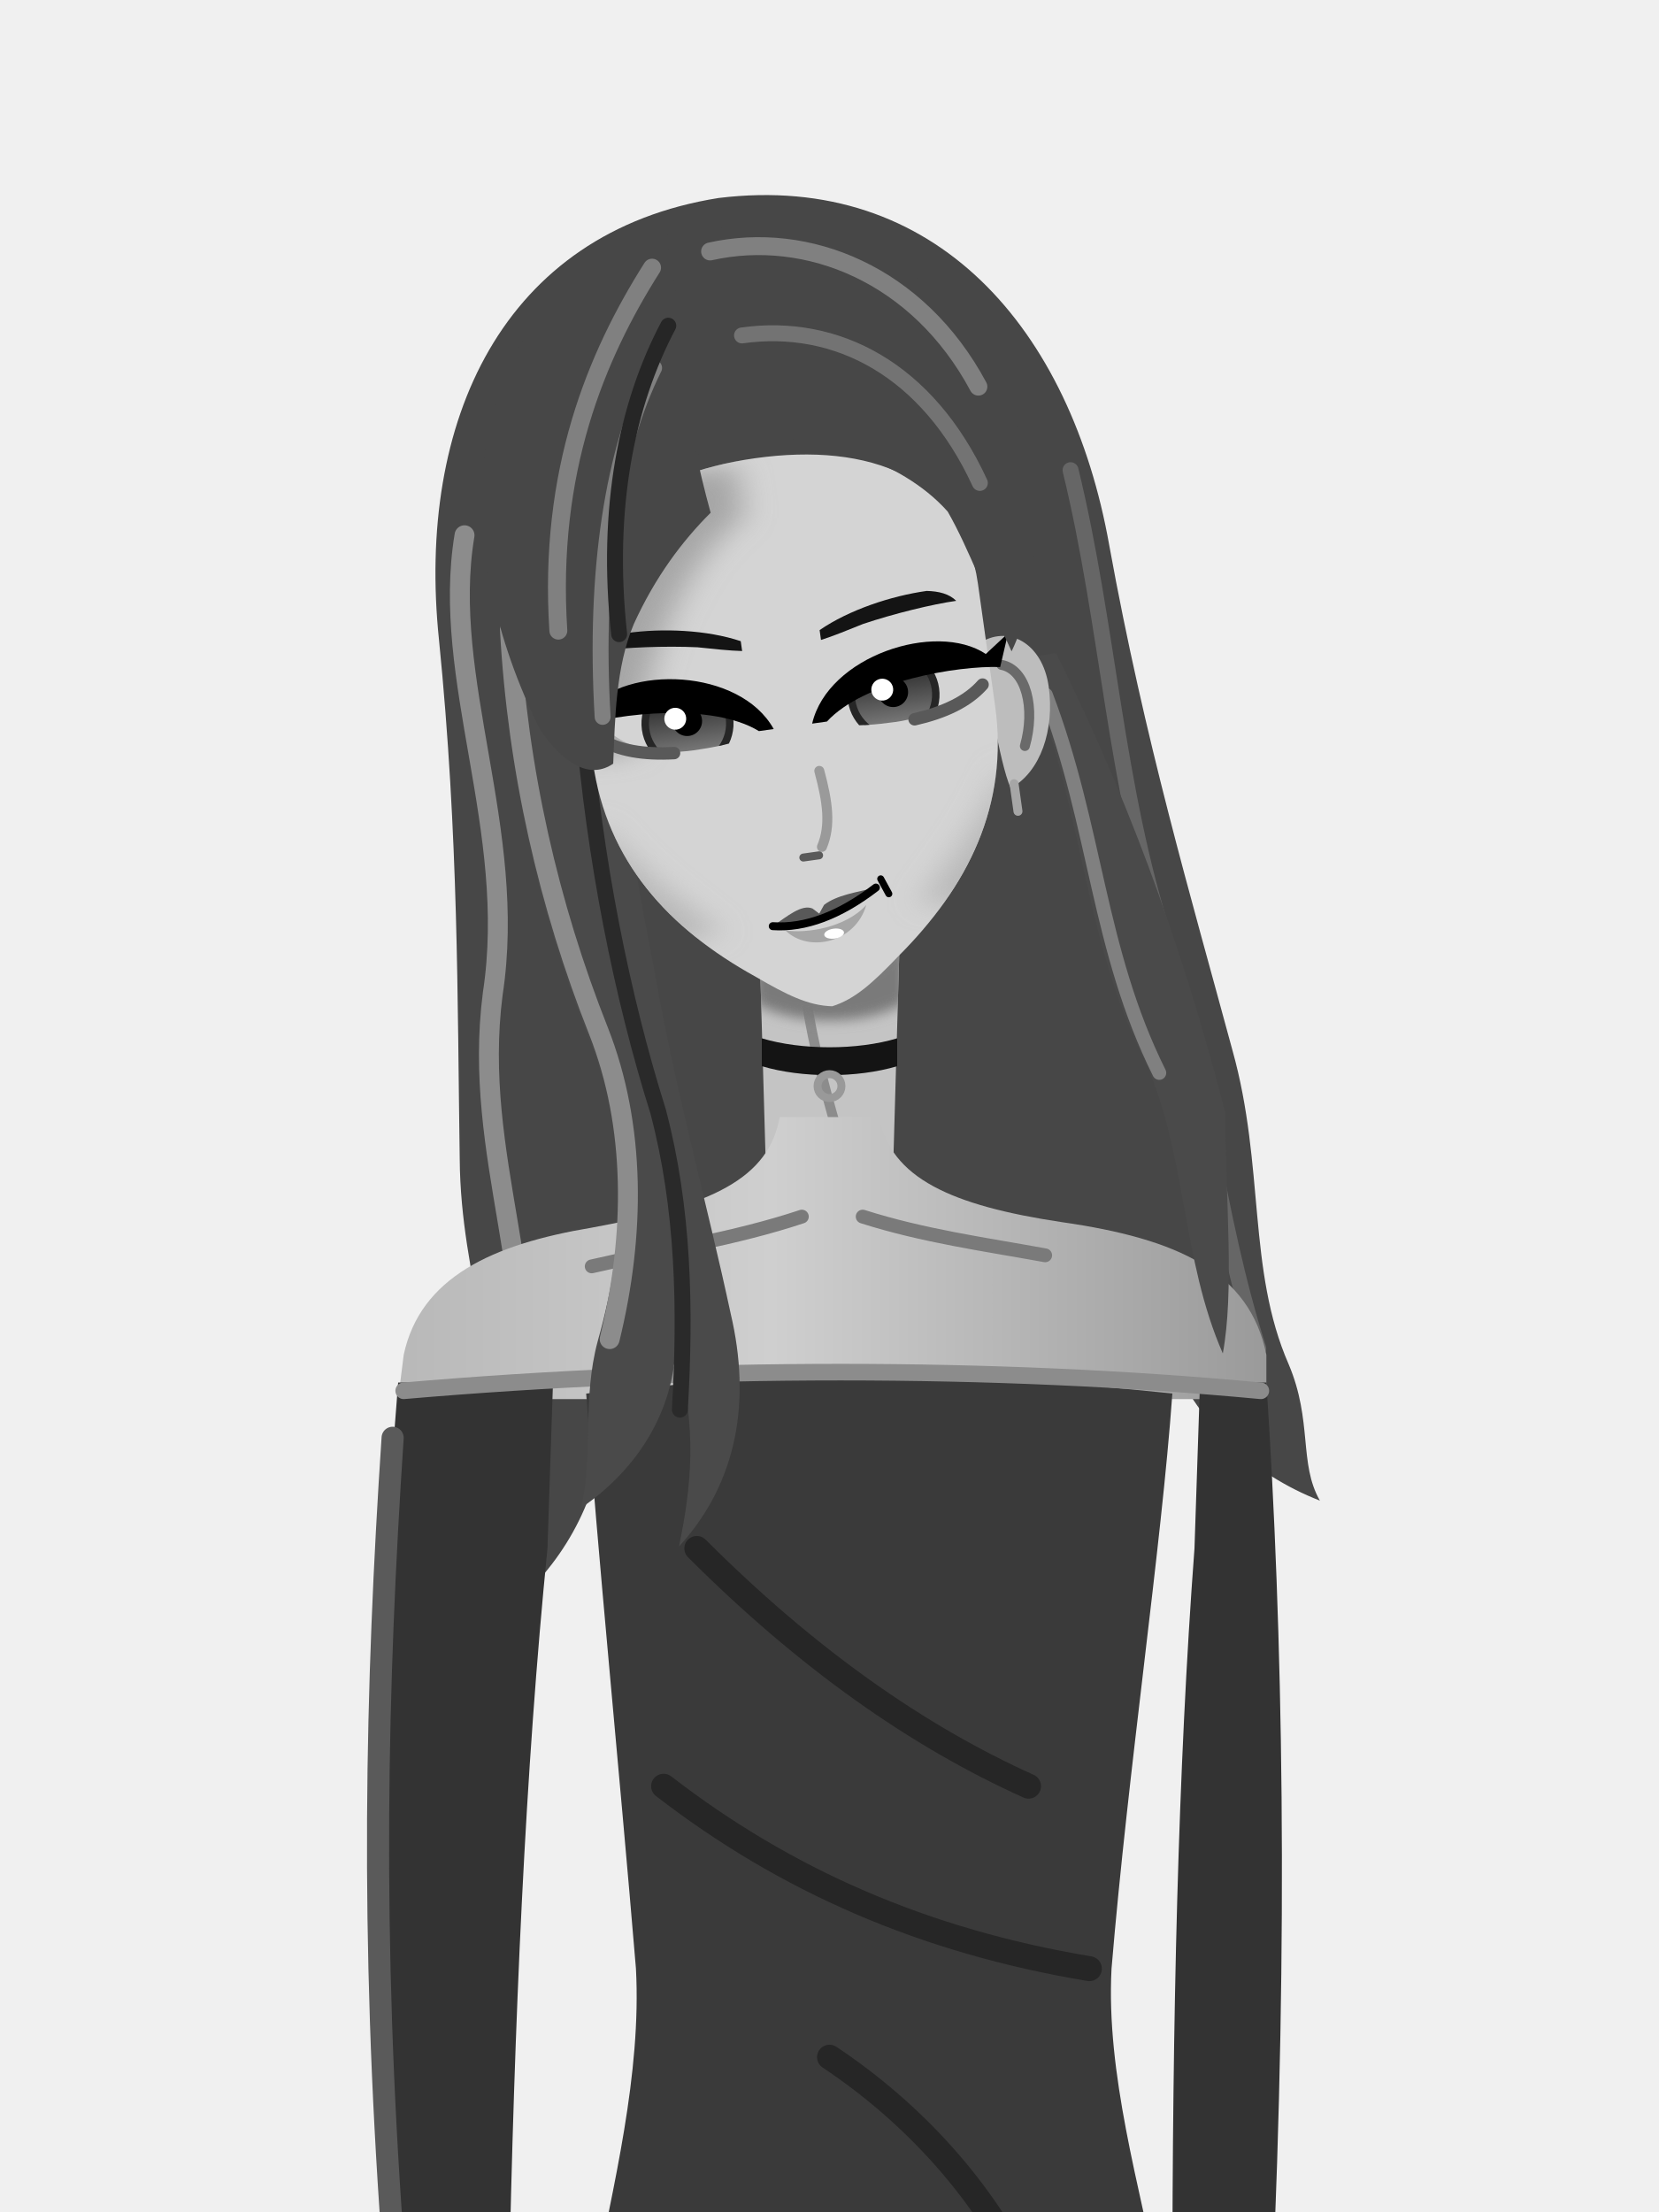
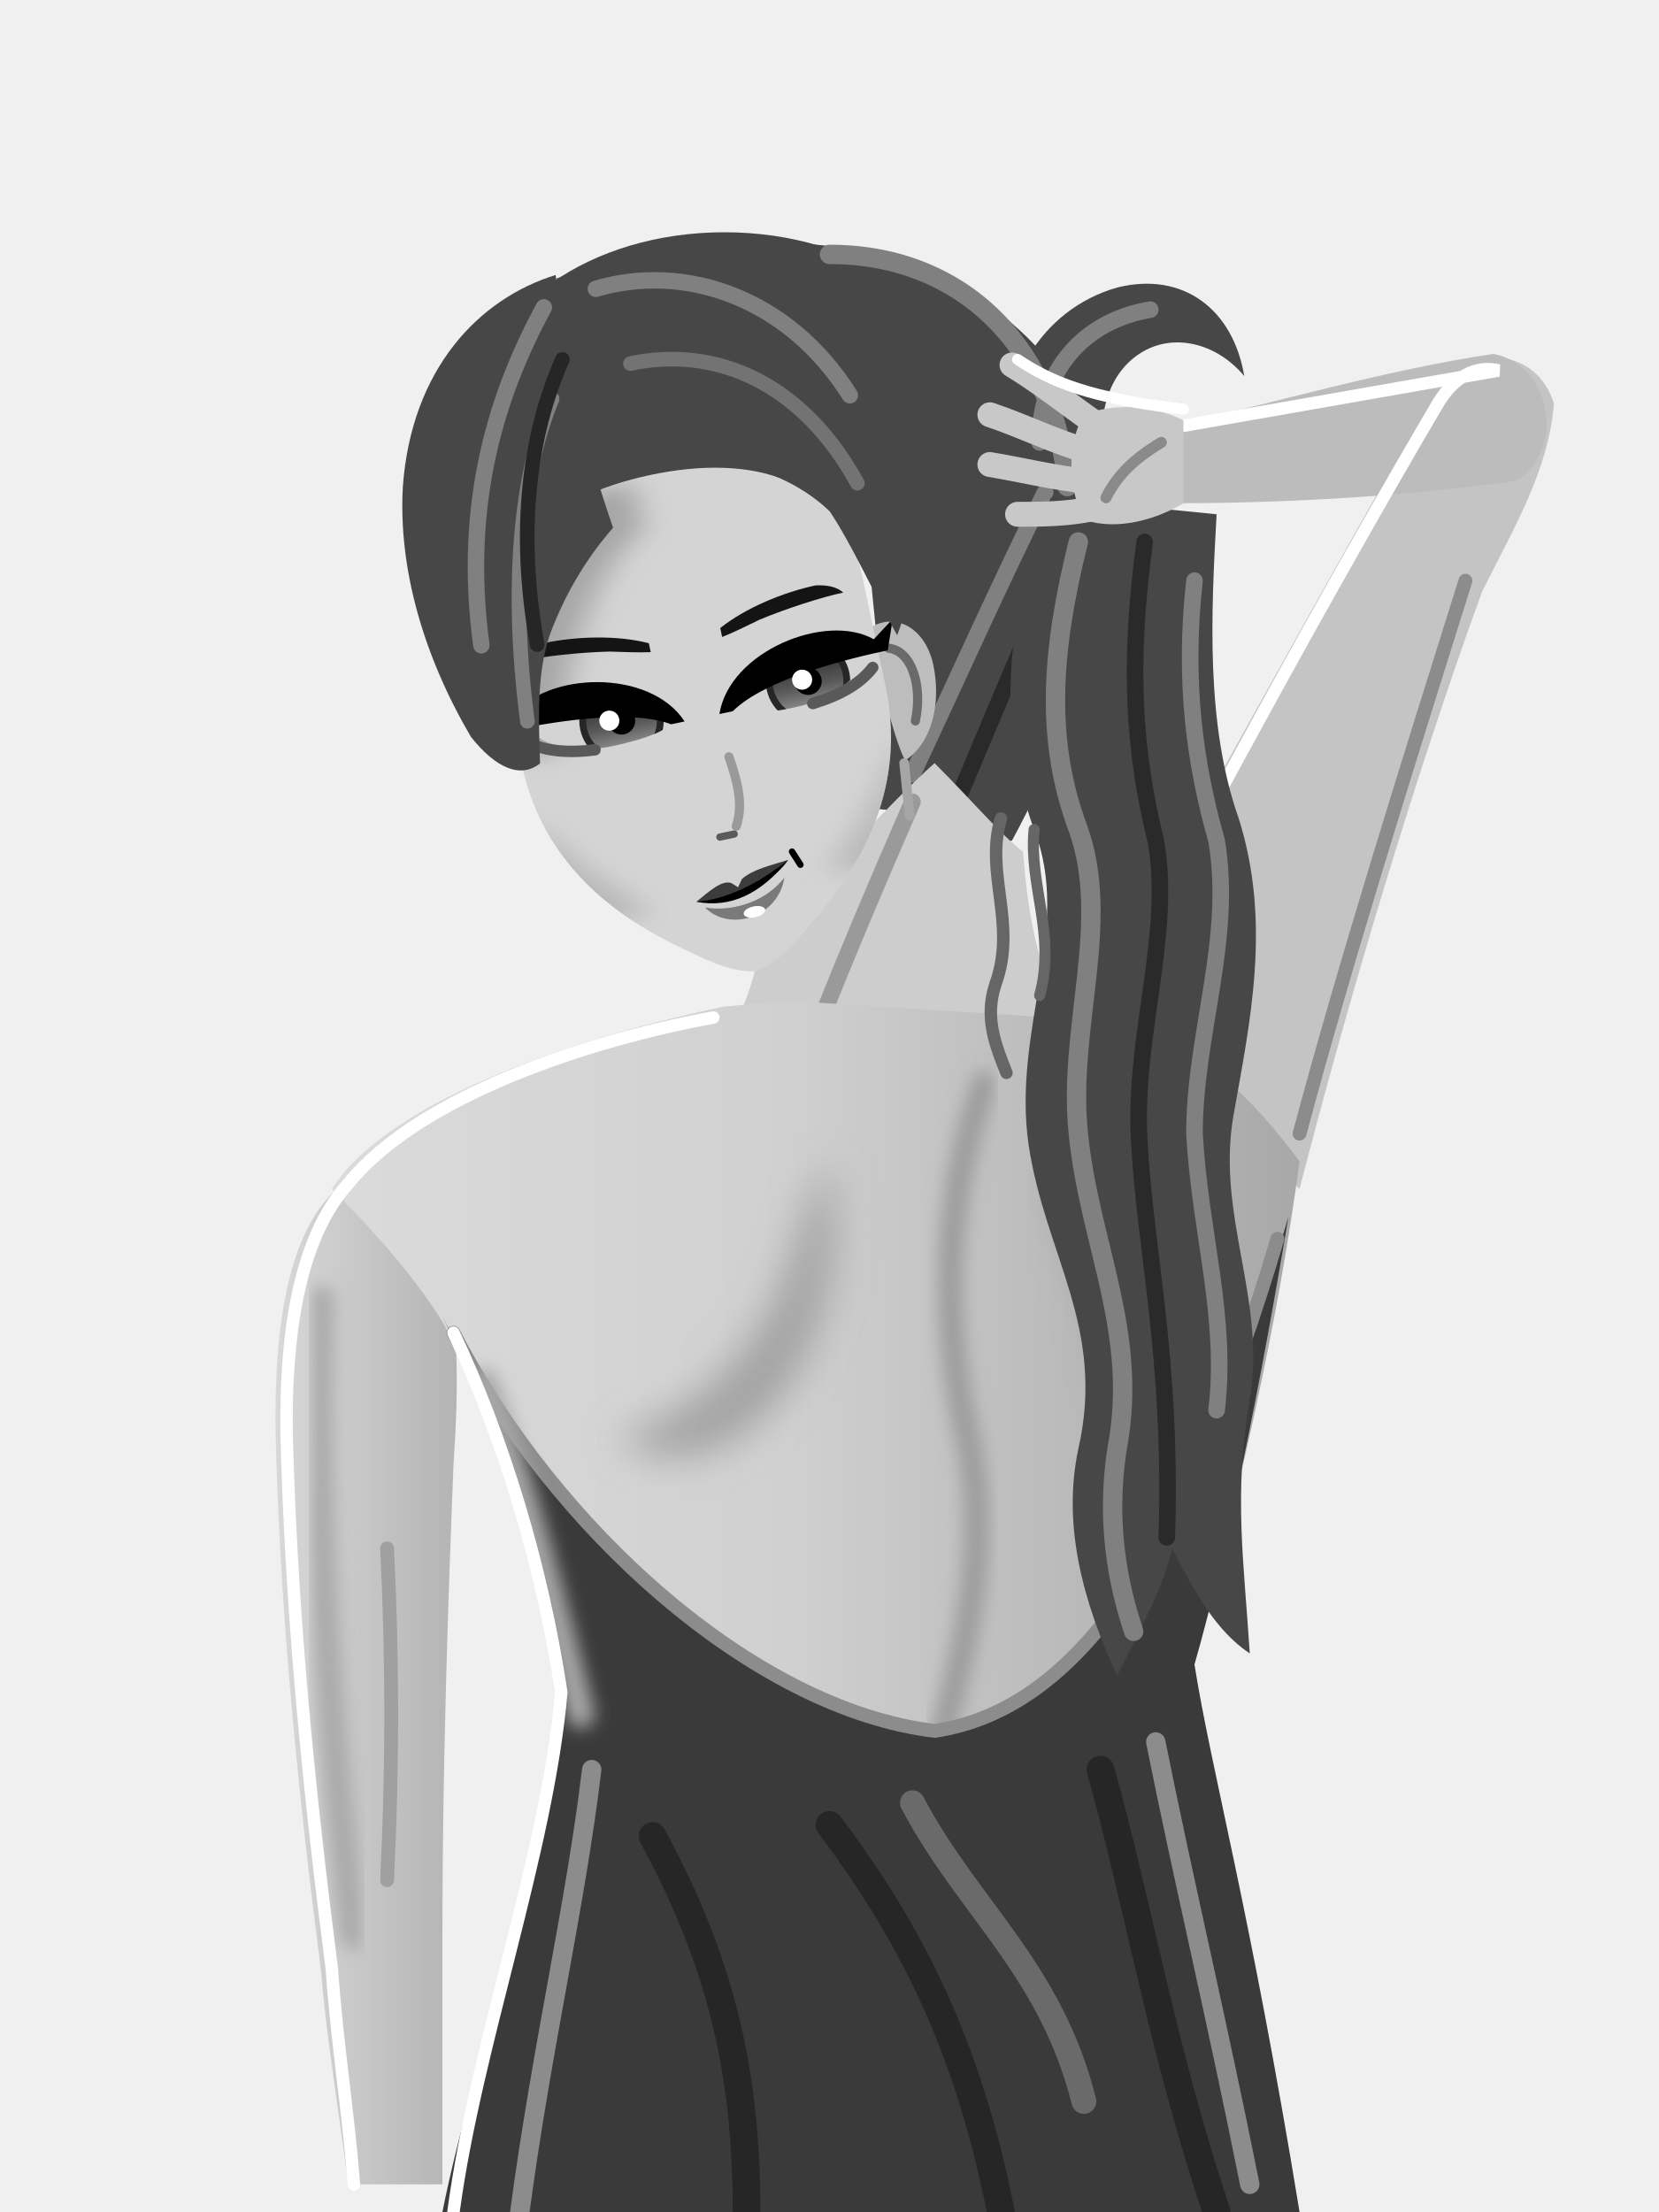
<svg xmlns="http://www.w3.org/2000/svg" xmlns:xlink="http://www.w3.org/1999/xlink" width="600" height="800" viewBox="0 0 600 800">
  <defs>
    <linearGradient id="iris" x1="0" y1="-16" x2="0" y2="18" gradientUnits="userSpaceOnUse">
      <stop offset="0" stop-color="#141414" />
      <stop offset="0.6" stop-color="#5a5a5a" />
-       <stop offset="1" stop-color="#8c8c8c" />
+       <stop offset="1" stop-color="#a6a6a6" />
    </linearGradient>
    <linearGradient id="shoulders" x1="0" y1="0" x2="1" y2="0">
      <stop offset="0" stop-color="#bdbdbd" />
      <stop offset="0.5" stop-color="#cfcfcf" />
      <stop offset="1" stop-color="#9a9a9a" />
-     </linearGradient>
-     <linearGradient id="skinBody" x1="94" y1="0" x2="506" y2="0" gradientUnits="userSpaceOnUse">
-       <stop offset="0" stop-color="#b0b0b0" />
-       <stop offset="0.45" stop-color="#cfcfcf" />
-       <stop offset="1" stop-color="#8c8c8c" />
    </linearGradient>
    <filter id="soft" x="-30%" y="-60%" width="160%" height="220%">
      <feGaussianBlur stdDeviation="7" />
    </filter>
    <filter id="soft2" x="-30%" y="-60%" width="160%" height="220%">
      <feGaussianBlur stdDeviation="3" />
    </filter>
    <path id="faceShape" d="M 198,290 C 198,236 242,212 300,212 C 358,212 402,236 402,290       L 402,352 C 402,402 376,440 336,470 C 322,481 312,488 300,490 C 288,488 278,481 264,470       C 224,440 198,402 198,352 Z" />
    <clipPath id="faceClip">
      <use xlink:href="#faceShape" />
    </clipPath>
    <clipPath id="neckClip">
      <path d="M 264,430 L 268,570 L 332,570 L 336,430 Z" />
    </clipPath>
    <path id="sclera" d="M -34,6 C -24,-14 18,-20 34,-8 C 26,8 10,12 -4,12 C -20,12 -30,10 -34,6 Z" />
    <clipPath id="scleraClip">
      <use xlink:href="#sclera" />
    </clipPath>
-     <g id="eyeOpen">
+     <g id="eyeOpenR">
      <use xlink:href="#sclera" fill="#d4d4d4" />
      <g clip-path="url(#scleraClip)">
-         <circle cx="-3" cy="1" r="17" fill="url(#iris)" stroke="#262626" stroke-width="3" />
-         <circle cx="-3" cy="0" r="6" fill="#000000" />
+         <circle cx="4" cy="2" r="17" fill="url(#iris)" stroke="#262626" stroke-width="3" />
+         <circle cx="4" cy="2" r="6" fill="#000000" />
      </g>
-       <path fill="#000000" d="M -37,8 C -27,-18 18,-26 36,-10 L 46,-17 L 41,-4 C 24,-7 -14,-6 -31,8 Z" />
+       <path fill="#000000" d="M -37,8 C -27,-18 18,-26 36,-10 L 46,-17 L 41,-4 C 24,-4 -14,-3 -31,8 Z" />
+       <path d="M 4,12 C 16,11 26,8 33,2" fill="none" stroke="#595959" stroke-width="5" stroke-linecap="round" />
+     </g>
+     <g id="eyeOpenL">
+       <use xlink:href="#sclera" fill="#d4d4d4" />
+       <g clip-path="url(#scleraClip)">
+         <circle cx="-10" cy="2" r="17" fill="url(#iris)" stroke="#262626" stroke-width="3" />
+         <circle cx="-10" cy="2" r="6" fill="#000000" />
+       </g>
+       <path fill="#000000" d="M -37,8 C -27,-18 18,-26 36,-10 L 46,-17 L 41,-4 C 24,-4 -14,-3 -31,8 Z" />
      <path d="M 4,12 C 16,11 26,8 33,2" fill="none" stroke="#595959" stroke-width="5" stroke-linecap="round" />
    </g>
    <g id="eyeClosed">
      <path d="M -32,4 C -14,14 14,12 34,-4" fill="none" stroke="#000000" stroke-width="8" stroke-linecap="round" />
      <path d="M 30,-2 L 42,-9" stroke="#000000" stroke-width="7" stroke-linecap="round" />
    </g>
    <path id="brow" d="M 280,302 C 264,294 242,290 224,290 C 218,291 213,293 210,297 C 222,297 242,299 258,302 C 266,304 274,306 280,307 Z" />
  </defs>
-   <g id="hair-back" transform="translate(84,11.2) scale(0.72) rotate(-8 300 480)">
-     <path fill="#474747" d="M 300,80 C 190,82 134,170 130,280 C 126,380 114,460 104,540       C 96,600 112,650 98,700 C 90,730 100,750 92,770 C 124,752 146,724 156,690 L 444,690       C 454,724 476,752 508,770 C 500,750 510,730 502,700 C 488,650 504,600 496,540       C 486,460 474,380 470,280 C 466,170 410,82 300,80 Z" />
-     <path fill="none" stroke="#8c8c8c" stroke-width="10" stroke-linecap="round" d="M 150,230 C 128,300 156,380 132,460 C 110,540 138,610 112,690" />
-     <path fill="none" stroke="#666666" stroke-width="8" stroke-linecap="round" d="M 456,240 C 464,320 456,400 470,480 C 480,550 476,620 488,690" />
+   <defs>
+     <linearGradient id="skinBack" x1="100" y1="0" x2="470" y2="0" gradientUnits="userSpaceOnUse">
+       <stop offset="0" stop-color="#dcdcdc" />
+       <stop offset="0.5" stop-color="#d0d0d0" />
+       <stop offset="1" stop-color="#a8a8a8" />
+     </linearGradient>
+     <linearGradient id="skinArm" x1="0" y1="0" x2="1" y2="0">
+       <stop offset="0" stop-color="#d8d8d8" />
+       <stop offset="1" stop-color="#b4b4b4" />
+     </linearGradient>
+     <clipPath id="backClip">
+       <path d="M 120,430 C 142,396 214,374 262,364 L 286,362 L 380,368 C 420,372 440,380 470,420       C 462,480 448,540 432,600 C 438,640 452,690 470,800 L 160,800 C 172,740 200,670 205,612       C 196,566 182,520 160,478 Z" />
+     </clipPath>
+   </defs>
+   <g id="hair-back">
+     <ellipse cx="262" cy="146" rx="88" ry="62" fill="#474747" />
+     <path fill="#474747" d="M 236,96 C 306,72 380,104 398,166 C 406,206 392,256 366,304       C 352,308 336,306 324,300 L 310,160 Z" />
+     <path fill="#474747" d="M 312,292 C 334,252 352,210 368,170 L 404,178 C 392,220 372,262 350,296 Z" />
+     <path fill="#474747" d="M 364,170 C 360,140 376,112 404,104 C 428,98 446,112 450,136       C 440,124 424,120 412,128 C 400,136 396,152 400,172 Z" />
+     <path fill="none" stroke="#808080" stroke-width="6" stroke-linecap="round" d="M 376,160 C 376,134 392,116 416,112" />
+     <path fill="none" stroke="#808080" stroke-width="7" stroke-linecap="round" d="M 300,92 C 350,92 382,128 386,176" />
+     <path fill="none" stroke="#808080" stroke-width="6" stroke-linecap="round" d="M 330,280 C 346,246 362,210 378,178" />
+     <path fill="none" stroke="#2a2a2a" stroke-width="6" stroke-linecap="round" d="M 346,290 C 362,252 378,214 392,182" />
  </g>
-   <g id="neck" transform="translate(84,11.2) scale(0.72)">
-     <path fill="#c4c4c4" d="M 264,430 L 268,570 L 332,570 L 336,430 Z" />
-     <path d="M 288,484 C 292,512 300,540 306,560" fill="none" stroke="#8c8c8c" stroke-width="5" stroke-linecap="round" />
-     <path fill="#7a7a7a" filter="url(#soft2)" clip-path="url(#neckClip)" d="M 262,452 C 282,486 318,486 338,452 L 338,488 C 318,500 282,500 262,488 Z" />
-     <path fill="#141414" d="M 266,506 C 286,512 314,512 334,506 L 334,520 C 314,526 286,526 266,520 Z" />
-     <circle cx="300" cy="530" r="6" fill="none" stroke="#999999" stroke-width="4" />
+   <g id="neck">
+     <path fill="#cdcdcd" d="M 276,336 C 298,318 320,292 338,276 C 352,290 362,302 370,308       C 372,334 376,354 388,372 L 266,370 C 272,358 274,348 276,336 Z" />
+     <path fill="none" stroke="#9a9a9a" stroke-width="6" stroke-linecap="round" d="M 330,290 C 316,322 306,346 298,366" />
  </g>
  <g id="body">
-     <path fill="url(#skinBody)" d="M 282,404 L 318,404 C 322,426 344,436 384,442 C 426,448 452,460 458,490       L 458,506 L 144,506 L 146,490 C 152,462 178,450 214,444 C 258,436 278,426 282,404 Z" />
-     <path fill="none" stroke="#7a7a7a" stroke-width="5" stroke-linecap="round" d="M 290,440 C 266,448 240,452 214,458 M 312,440 C 334,447 356,450 378,454" />
-     <path fill="#333333" d="M 144,500 C 136,600 132,700 140,830 L 184,830 C 186,730 190,640 198,560 L 200,500 Z" />
-     <path fill="#333333" d="M 458,500 C 464,590 466,700 460,830 L 424,830 C 424,730 426,640 432,560 L 434,500 Z" />
-     <path fill="#3a3a3a" d="M 212,504 C 280,496 350,496 424,504 C 420,560 408,640 402,712       C 400,750 412,790 420,830 L 214,830 C 222,790 232,750 230,712 C 224,640 216,560 212,504 Z" />
-     <path fill="none" stroke="#8c8c8c" stroke-width="6" stroke-linecap="round" d="M 146,503 C 250,494 360,494 456,503" />
-     <path fill="none" stroke="#262626" stroke-width="9" stroke-linecap="round" d="M 252,560 C 292,600 332,628 372,646 M 240,646 C 284,680 334,702 394,712 M 300,744 C 330,764 356,792 372,826" />
-     <path fill="none" stroke="#5a5a5a" stroke-width="8" stroke-linecap="round" d="M 142,520 C 136,610 134,700 142,810" />
+     <path fill="url(#skinArm)" d="M 124,428 C 104,444 98,480 100,530 C 102,590 108,650 116,712       C 118,736 122,760 126,790 L 160,790 C 160,760 160,730 160,700 C 160,640 162,580 164,530       C 166,500 166,476 160,458 Z" />
+     <path fill="none" stroke="#a0a0a0" stroke-width="5" stroke-linecap="round" d="M 140,560 C 142,600 142,640 140,680" />
+     <path fill="#c4c4c4" d="M 392,370 C 430,300 480,210 520,140 C 532,124 556,126 562,146       C 560,170 548,190 536,214 C 512,280 488,360 470,430 C 450,410 420,384 392,370 Z" />
+     <path fill="#bcbcbc" d="M 540,128 C 500,134 460,146 424,154 L 424,182 C 462,182 504,180 548,174       C 566,164 562,132 540,128 Z" />
+     <path fill="none" stroke="#8c8c8c" stroke-width="5" stroke-linecap="round" d="M 470,410 C 486,350 508,280 530,210" />
+     <path fill="url(#skinBack)" d="M 120,430 C 142,396 214,374 262,364 L 286,362 L 380,368 C 420,372 440,380 470,420       C 462,480 448,540 432,600 L 432,660 L 205,660 L 205,612 C 196,566 182,520 160,478 C 150,462 136,446 120,430 Z" />
+     <g clip-path="url(#backClip)">
+       <path fill="none" stroke="#9c9c9c" stroke-width="9" stroke-linecap="round" filter="url(#soft2)" d="M 356,392 C 342,432 340,474 350,520 C 358,556 350,594 340,630" />
+       <path fill="#a2a2a2" filter="url(#soft)" d="M 300,420 C 306,460 296,500 266,520 C 250,530 232,528 224,520         C 248,512 270,494 282,466 C 288,450 292,434 300,420 Z" />
+       <path fill="#a0a0a0" filter="url(#soft)" d="M 386,414 C 404,440 412,474 406,508 C 398,490 392,456 380,430 Z" />
+     </g>
+     <path fill="#3a3a3a" d="M 160,476 C 196,548 270,616 338,628 C 392,620 432,556 466,440       C 456,500 444,560 432,602 C 438,640 452,690 470,800 L 160,800 C 172,740 200,670 205,612       C 196,566 182,520 160,476 Z" />
+     <path fill="none" stroke="#8c8c8c" stroke-width="5" stroke-linecap="round" d="M 164,482 C 200,552 272,618 338,626 C 392,618 430,556 462,448" />
+     <path fill="none" stroke="#262626" stroke-width="10" stroke-linecap="round" d="M 300,660 C 330,700 350,740 362,800 M 236,664 C 262,712 270,752 270,800 M 398,640 C 412,690 420,740 440,800" />
+     <path fill="none" stroke="#8c8c8c" stroke-width="7" stroke-linecap="round" d="M 214,640 C 208,690 196,740 188,800 M 418,630 C 428,680 440,730 452,790" />
+     <path fill="none" stroke="#6a6a6a" stroke-width="9" stroke-linecap="round" d="M 330,652 C 350,690 380,712 392,760" />
  </g>
-   <g id="hair-curtain" transform="translate(84,11.2) scale(0.72) rotate(-8 300 480)">
-     <path fill="#4a4a4a" d="M 168,240 C 152,320 158,410 176,486 C 190,540 182,590 160,640       C 148,668 150,696 140,722 C 172,706 192,680 198,650 C 204,690 196,720 186,748       C 220,720 232,680 228,636 C 224,580 216,520 214,460 C 210,380 208,310 214,250 Z" />
-     <path fill="none" stroke="#8c8c8c" stroke-width="10" stroke-linecap="round" d="M 166,280 C 160,350 166,420 182,486 C 194,536 186,590 166,640" />
-     <path fill="#4a4a4a" d="M 418,330 C 440,400 428,470 452,540 C 466,590 456,640 470,690       C 480,660 482,616 488,570 C 480,500 466,420 436,330 Z" />
-     <path fill="none" stroke="#808080" stroke-width="7" stroke-linecap="round" d="M 428,350 C 444,420 436,480 458,546" />
-     <path fill="none" stroke="#2a2a2a" stroke-width="8" stroke-linecap="round" d="M 196,330 C 192,400 196,470 206,530 C 212,580 206,630 196,680" />
+   <g id="rim">
+     <path fill="none" stroke="#a8a8a8" stroke-width="10" stroke-linecap="round" filter="url(#soft2)" clip-path="url(#backClip)" d="M 175,500 C 190,540 200,580 210,620" />
+     <path fill="none" stroke="#aaaaaa" stroke-width="10" stroke-linecap="round" filter="url(#soft2)" d="M 116,470 C 114,540 118,620 128,700" />
+     <path fill="none" stroke="#ffffff" stroke-width="4.5" stroke-linecap="round" d="M 258,368 C 214,376 152,396 126,428 C 108,448 102,484 104,530 C 106,590 112,650 120,712 C 122,740 126,764 128,790" />
+     <path fill="none" stroke="#ffffff" stroke-width="4.5" stroke-linecap="round" d="M 164,482 C 182,520 196,566 203,612 C 198,670 172,740 164,800" />
+     <path fill="none" stroke="#ffffff" stroke-width="4.5" stroke-linecap="round" d="M 396,372 C 432,302 480,214 520,146 C 526,136 534,132 542,134 L 428,154" />
  </g>
-   <g id="face" transform="translate(84,11.2) scale(0.72) rotate(-8 300 480)">
+   <g id="hair-curtain">
+     <path fill="#474747" d="M 380,180 C 364,222 360,262 374,300 C 388,336 366,372 372,414       C 378,454 400,480 390,524 C 384,552 392,580 404,606 C 412,590 420,576 424,560       C 432,576 440,590 452,598 C 450,566 446,540 452,506 C 458,470 440,440 446,404       C 452,370 460,334 448,296 C 436,262 438,222 440,186 Z" />
+     <path fill="none" stroke="#808080" stroke-width="7" stroke-linecap="round" d="M 390,196 C 380,236 378,268 390,300 C 402,334 386,372 390,410 C 394,450 412,482 404,524 C 400,550 404,572 410,590" />
+     <path fill="none" stroke="#808080" stroke-width="6" stroke-linecap="round" d="M 432,210 C 428,246 432,276 440,304 C 446,340 432,374 432,410 C 434,446 444,476 440,510" />
+     <path fill="none" stroke="#2a2a2a" stroke-width="6" stroke-linecap="round" d="M 414,196 C 408,240 410,272 418,304 C 424,338 410,374 412,412 C 414,452 424,490 422,556" />
+     <path fill="none" stroke="#666666" stroke-width="4.5" stroke-linecap="round" d="M 362,296 C 356,316 368,334 360,356 C 356,368 360,378 364,388" />
+     <path fill="none" stroke="#666666" stroke-width="4" stroke-linecap="round" d="M 374,300 C 372,320 382,338 376,360" />
+   </g>
+   <g id="hand">
+     <path fill="#c8c8c8" d="M 428,152 C 416,146 402,146 392,150 C 386,160 386,176 392,188       C 404,192 418,188 428,182 Z" />
+     <g fill="none" stroke="#c8c8c8" stroke-width="9" stroke-linecap="round">
+       <path d="M 396,153 C 386,146 376,138 366,132" />
+       <path d="M 393,163 C 382,160 370,154 358,150" />
+       <path d="M 393,174 C 382,173 370,170 358,168" />
+       <path d="M 395,184 C 386,186 376,186 368,186" />
+     </g>
+     <path fill="none" stroke="#ffffff" stroke-width="4" stroke-linecap="round" d="M 368,130 C 380,138 394,144 428,148" />
+     <path fill="none" stroke="#8a8a8a" stroke-width="4" stroke-linecap="round" d="M 420,160 C 410,166 404,172 400,180" />
+   </g>
+   <g id="face" transform="translate(74,28) scale(0.66) rotate(-12 300 480)">
    <path fill="#bdbdbd" d="M 398,320 C 414,312 430,324 430,346 C 430,368 420,388 404,394 C 400,380 400,340 398,320 Z" />
    <path fill="none" stroke="#6a6a6a" stroke-width="5" stroke-linecap="round" d="M 408,332 C 420,336 422,356 414,374" />
    <use xlink:href="#faceShape" fill="#d4d4d4" />
    <g clip-path="url(#faceClip)">
      <path fill="#b8b8b8" filter="url(#soft)" d="M 196,380 C 212,410 236,430 250,446 L 196,450 Z" />
      <path fill="#b8b8b8" filter="url(#soft)" d="M 404,380 C 388,410 364,430 350,446 L 404,450 Z" />
      <path fill="#a6a6a6" filter="url(#soft)" d="M 196,214 L 290,214 L 290,240 C 262,256 236,290 220,350 L 196,350 Z" />
    </g>
    <use xlink:href="#brow" fill="#141414" />
    <use xlink:href="#brow" fill="#141414" transform="translate(600,0) scale(-1,1)" />
    <path d="M 310,372 C 312,388 312,400 306,410" fill="none" stroke="#9a9a9a" stroke-width="5" stroke-linecap="round" />
    <path d="M 296,414 L 304,414" stroke="#5a5a5a" stroke-width="4" stroke-linecap="round" />
-     <path fill="#595959" d="M 276,446 C 284,442 292,437 297,440 L 300,443 L 303,439       C 310,435 320,435 330,434 C 318,446 292,450 276,446 Z" />
-     <path fill="#a6a6a6" d="M 282,449 C 292,462 316,460 324,442 C 312,452 292,452 282,449 Z" />
-     <path d="M 276,446 Q 300,451 330,434" fill="none" stroke="#000000" stroke-width="4" stroke-linecap="round" />
-     <ellipse cx="306" cy="454" rx="5" ry="2.5" fill="#ffffff" />
+     <path fill="#3c3c3c" d="M 276,446 C 284,442 292,437 297,440 L 300,443 L 303,439       C 310,435 320,435 330,434 C 318,446 292,450 276,446 Z" />
+     <path fill="#7a7a7a" d="M 280,450 C 290,466 318,464 326,443 C 312,455 292,455 280,450 Z" />
+     <path fill="#000000" d="M 276,446 Q 300,449 330,434 Q 302,457 276,446 Z" />
+     <ellipse cx="306" cy="458" rx="6" ry="3" fill="#ffffff" />
    <path d="M 333,430 L 336,438" stroke="#000000" stroke-width="3.5" stroke-linecap="round" />
  </g>
-   <g id="eyes-open" transform="translate(84,11.2) scale(0.72) rotate(-8 300 480)">
-     <use xlink:href="#eyeOpen" transform="translate(356,338) scale(1.25)" />
-     <use xlink:href="#eyeOpen" transform="translate(244,338) scale(-1.25,1.25)" />
-     <circle cx="242" cy="336" r="5.5" fill="#ffffff" />
-     <circle cx="347" cy="336" r="5.5" fill="#ffffff" />
+   <g id="eyes-open" transform="translate(74,28) scale(0.66) rotate(-12 300 480)">
+     <use xlink:href="#eyeOpenR" transform="translate(356,338) scale(1.25)" />
+     <use xlink:href="#eyeOpenL" transform="translate(244,338) scale(-1.25,1.25)" />
+     <circle cx="250" cy="339" r="5.5" fill="#ffffff" />
+     <circle cx="358" cy="339" r="5.5" fill="#ffffff" />
  </g>
-   <g id="eyes-closed" display="none" transform="translate(84,11.2) scale(0.72) rotate(-8 300 480)">
+   <g id="eyes-closed" display="none" transform="translate(74,28) scale(0.66) rotate(-12 300 480)">
    <use xlink:href="#eyeClosed" transform="translate(356,340) scale(1.2)" />
    <use xlink:href="#eyeClosed" transform="translate(244,340) scale(-1.2,1.2)" />
  </g>
-   <g id="hair-side" transform="translate(84,11.2) scale(0.72) rotate(-8 300 480)">
+   <g id="hair-side" transform="translate(74,28) scale(0.66) rotate(-12 300 480)">
    <path fill="#474747" d="M 272,96 C 340,88 410,120 430,200 C 440,250 434,296 414,326       C 406,300 400,272 392,252 C 372,222 330,204 294,200 C 284,200 278,204 272,210 Z" />
    <path fill="none" stroke="#808080" stroke-width="9" stroke-linecap="round" d="M 292,106 C 342,102 394,132 416,192" />
    <path fill="none" stroke="#737373" stroke-width="8" stroke-linecap="round" d="M 302,150 C 350,150 392,180 410,240" />
  </g>
-   <g id="bangs" transform="translate(84,11.2) scale(0.72) rotate(-8 300 480)">
+   <g id="bangs" transform="translate(74,28) scale(0.66) rotate(-12 300 480)">
    <path fill="#474747" d="M 272,94 C 228,98 184,128 166,190 C 154,234 158,284 174,332       C 184,352 196,360 208,354 C 212,332 216,306 228,286 C 242,264 258,248 274,236       C 268,190 268,140 272,94 Z" />
    <path fill="none" stroke="#808080" stroke-width="9" stroke-linecap="round" d="M 262,110 C 228,150 196,204 190,284" />
    <path fill="none" stroke="#808080" stroke-width="8" stroke-linecap="round" d="M 256,160 C 230,198 212,256 206,330" />
    <path fill="none" stroke="#262626" stroke-width="8" stroke-linecap="round" d="M 266,140 C 240,176 222,226 220,290" />
  </g>
-   <g id="clip" transform="translate(84,11.2) scale(0.72) rotate(-8 300 480)">
-     <path d="M 406,392 L 406,406" stroke="#a6a6a6" stroke-width="4.5" stroke-linecap="round" />
+   <g id="clip">
+     <path d="M 327,276 L 329,295" stroke="#a6a6a6" stroke-width="3.5" stroke-linecap="round" />
  </g>
</svg>
